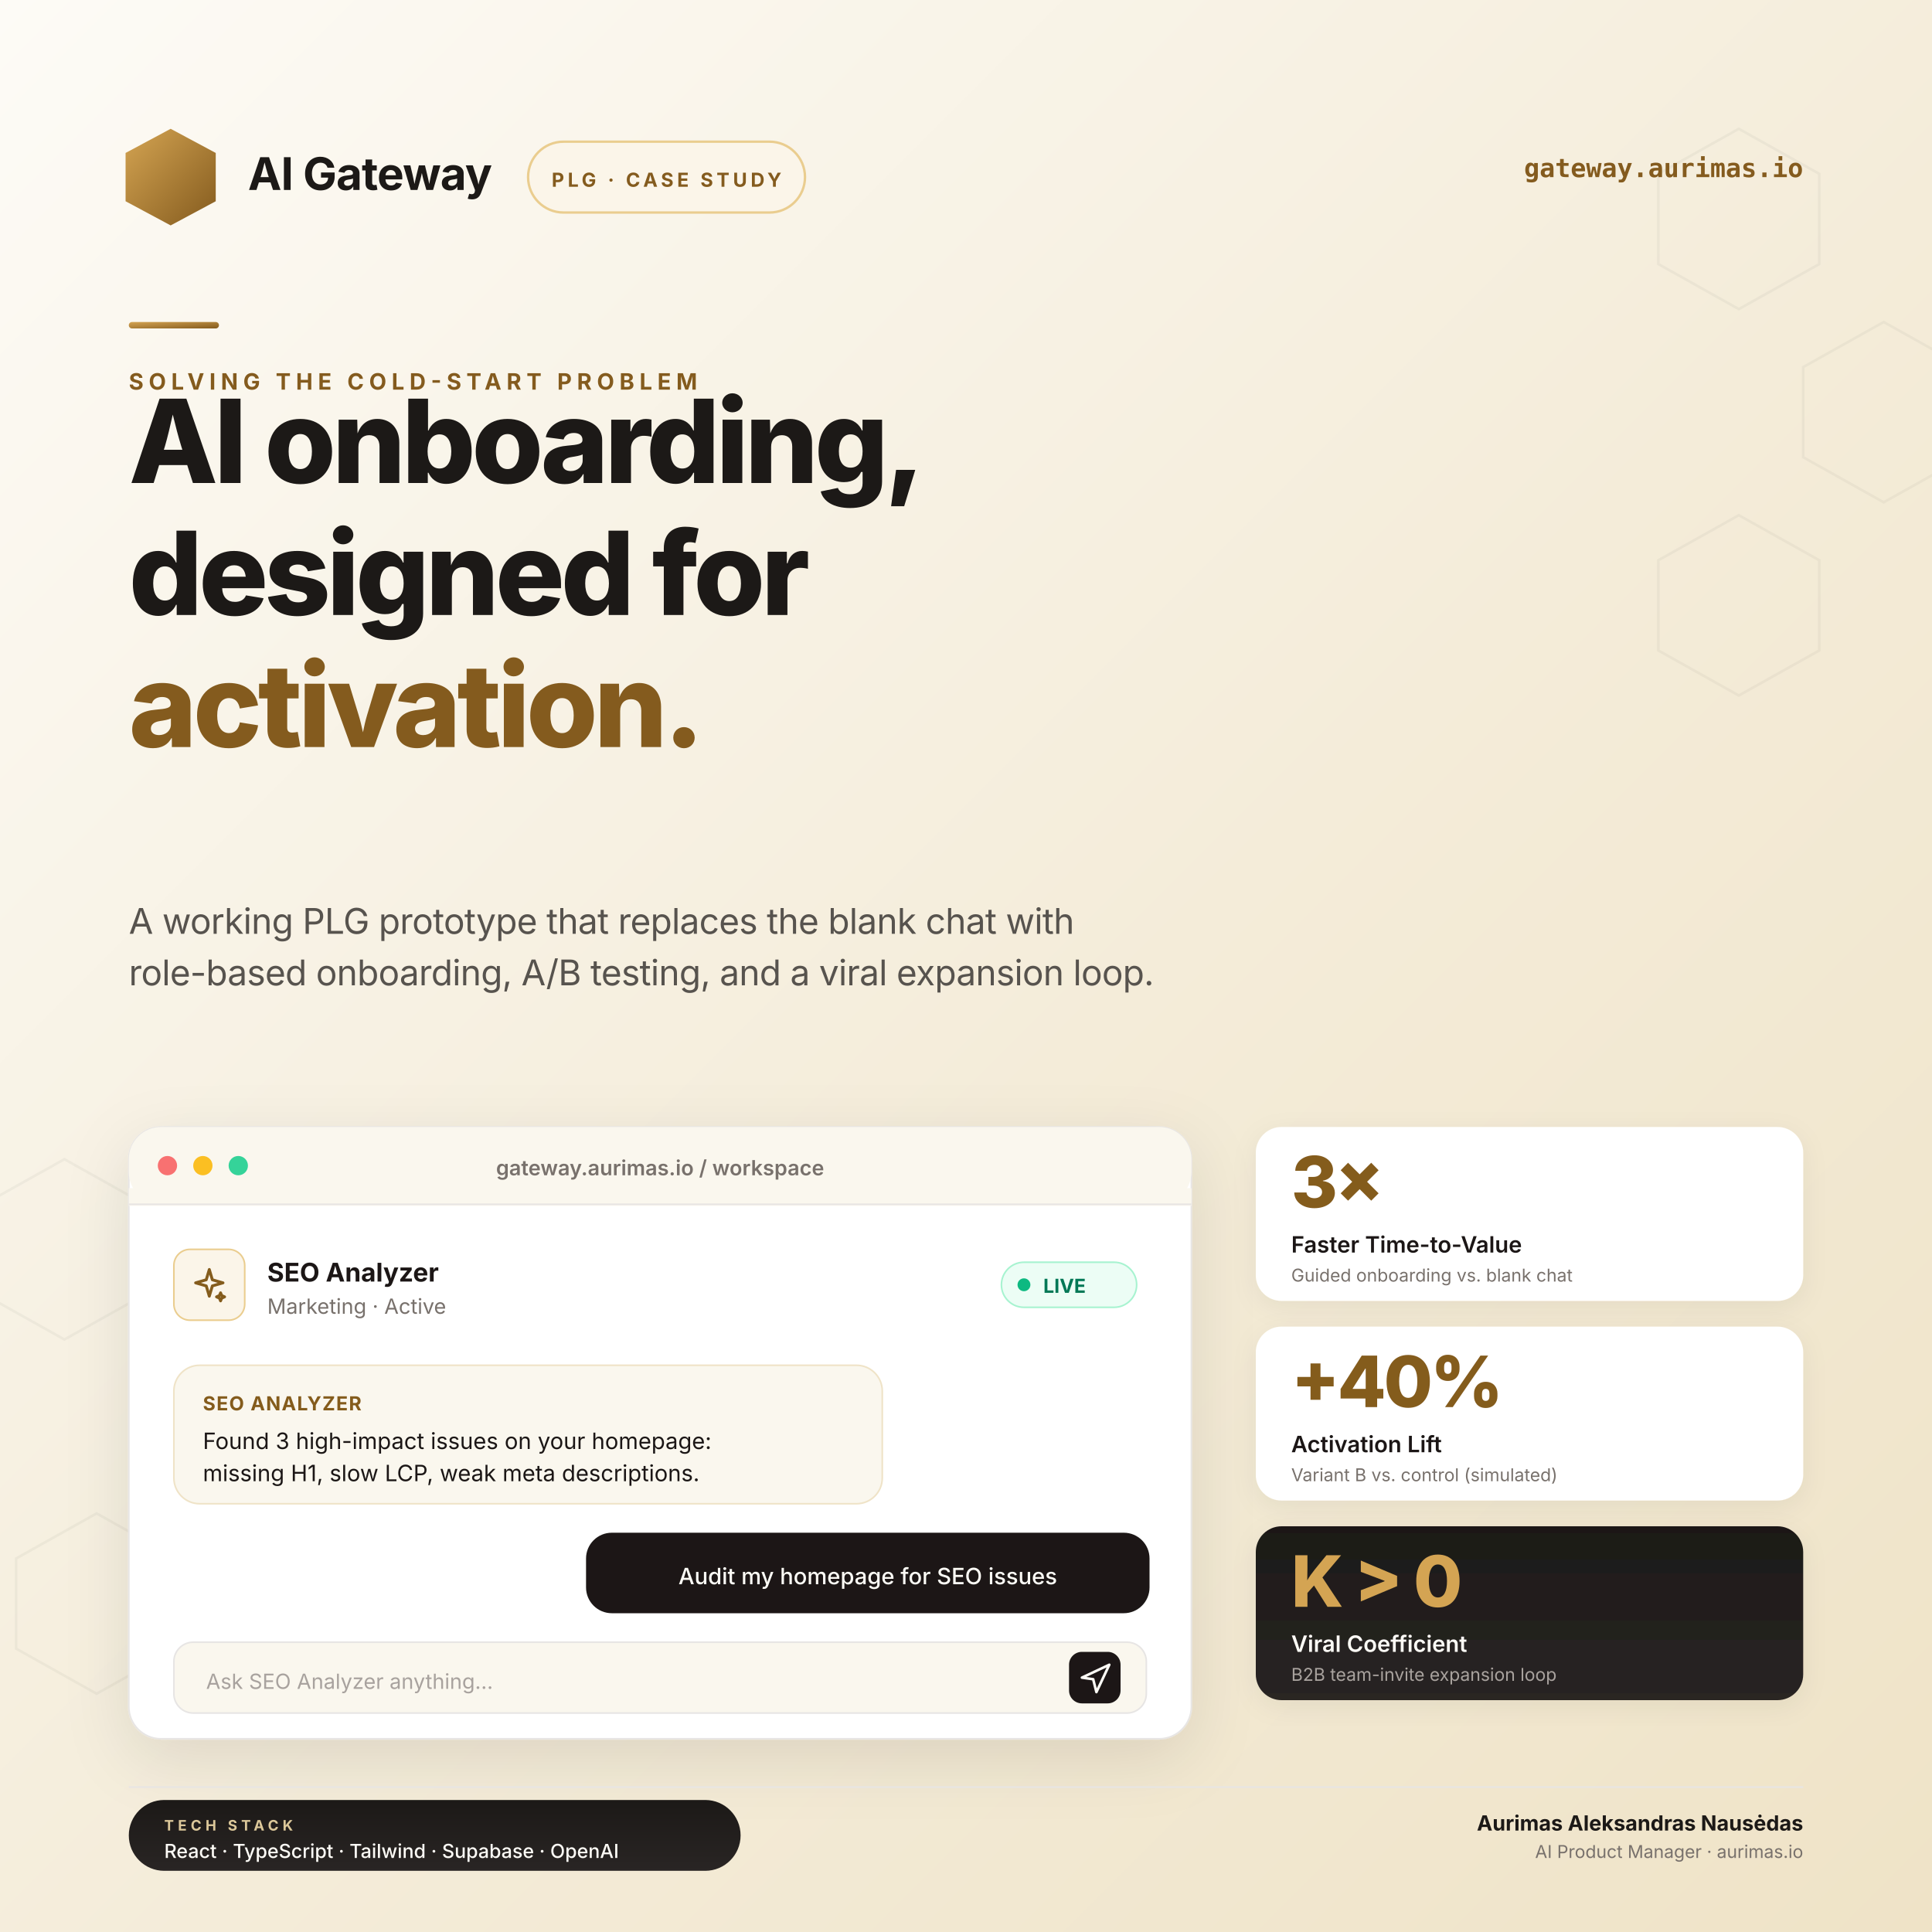
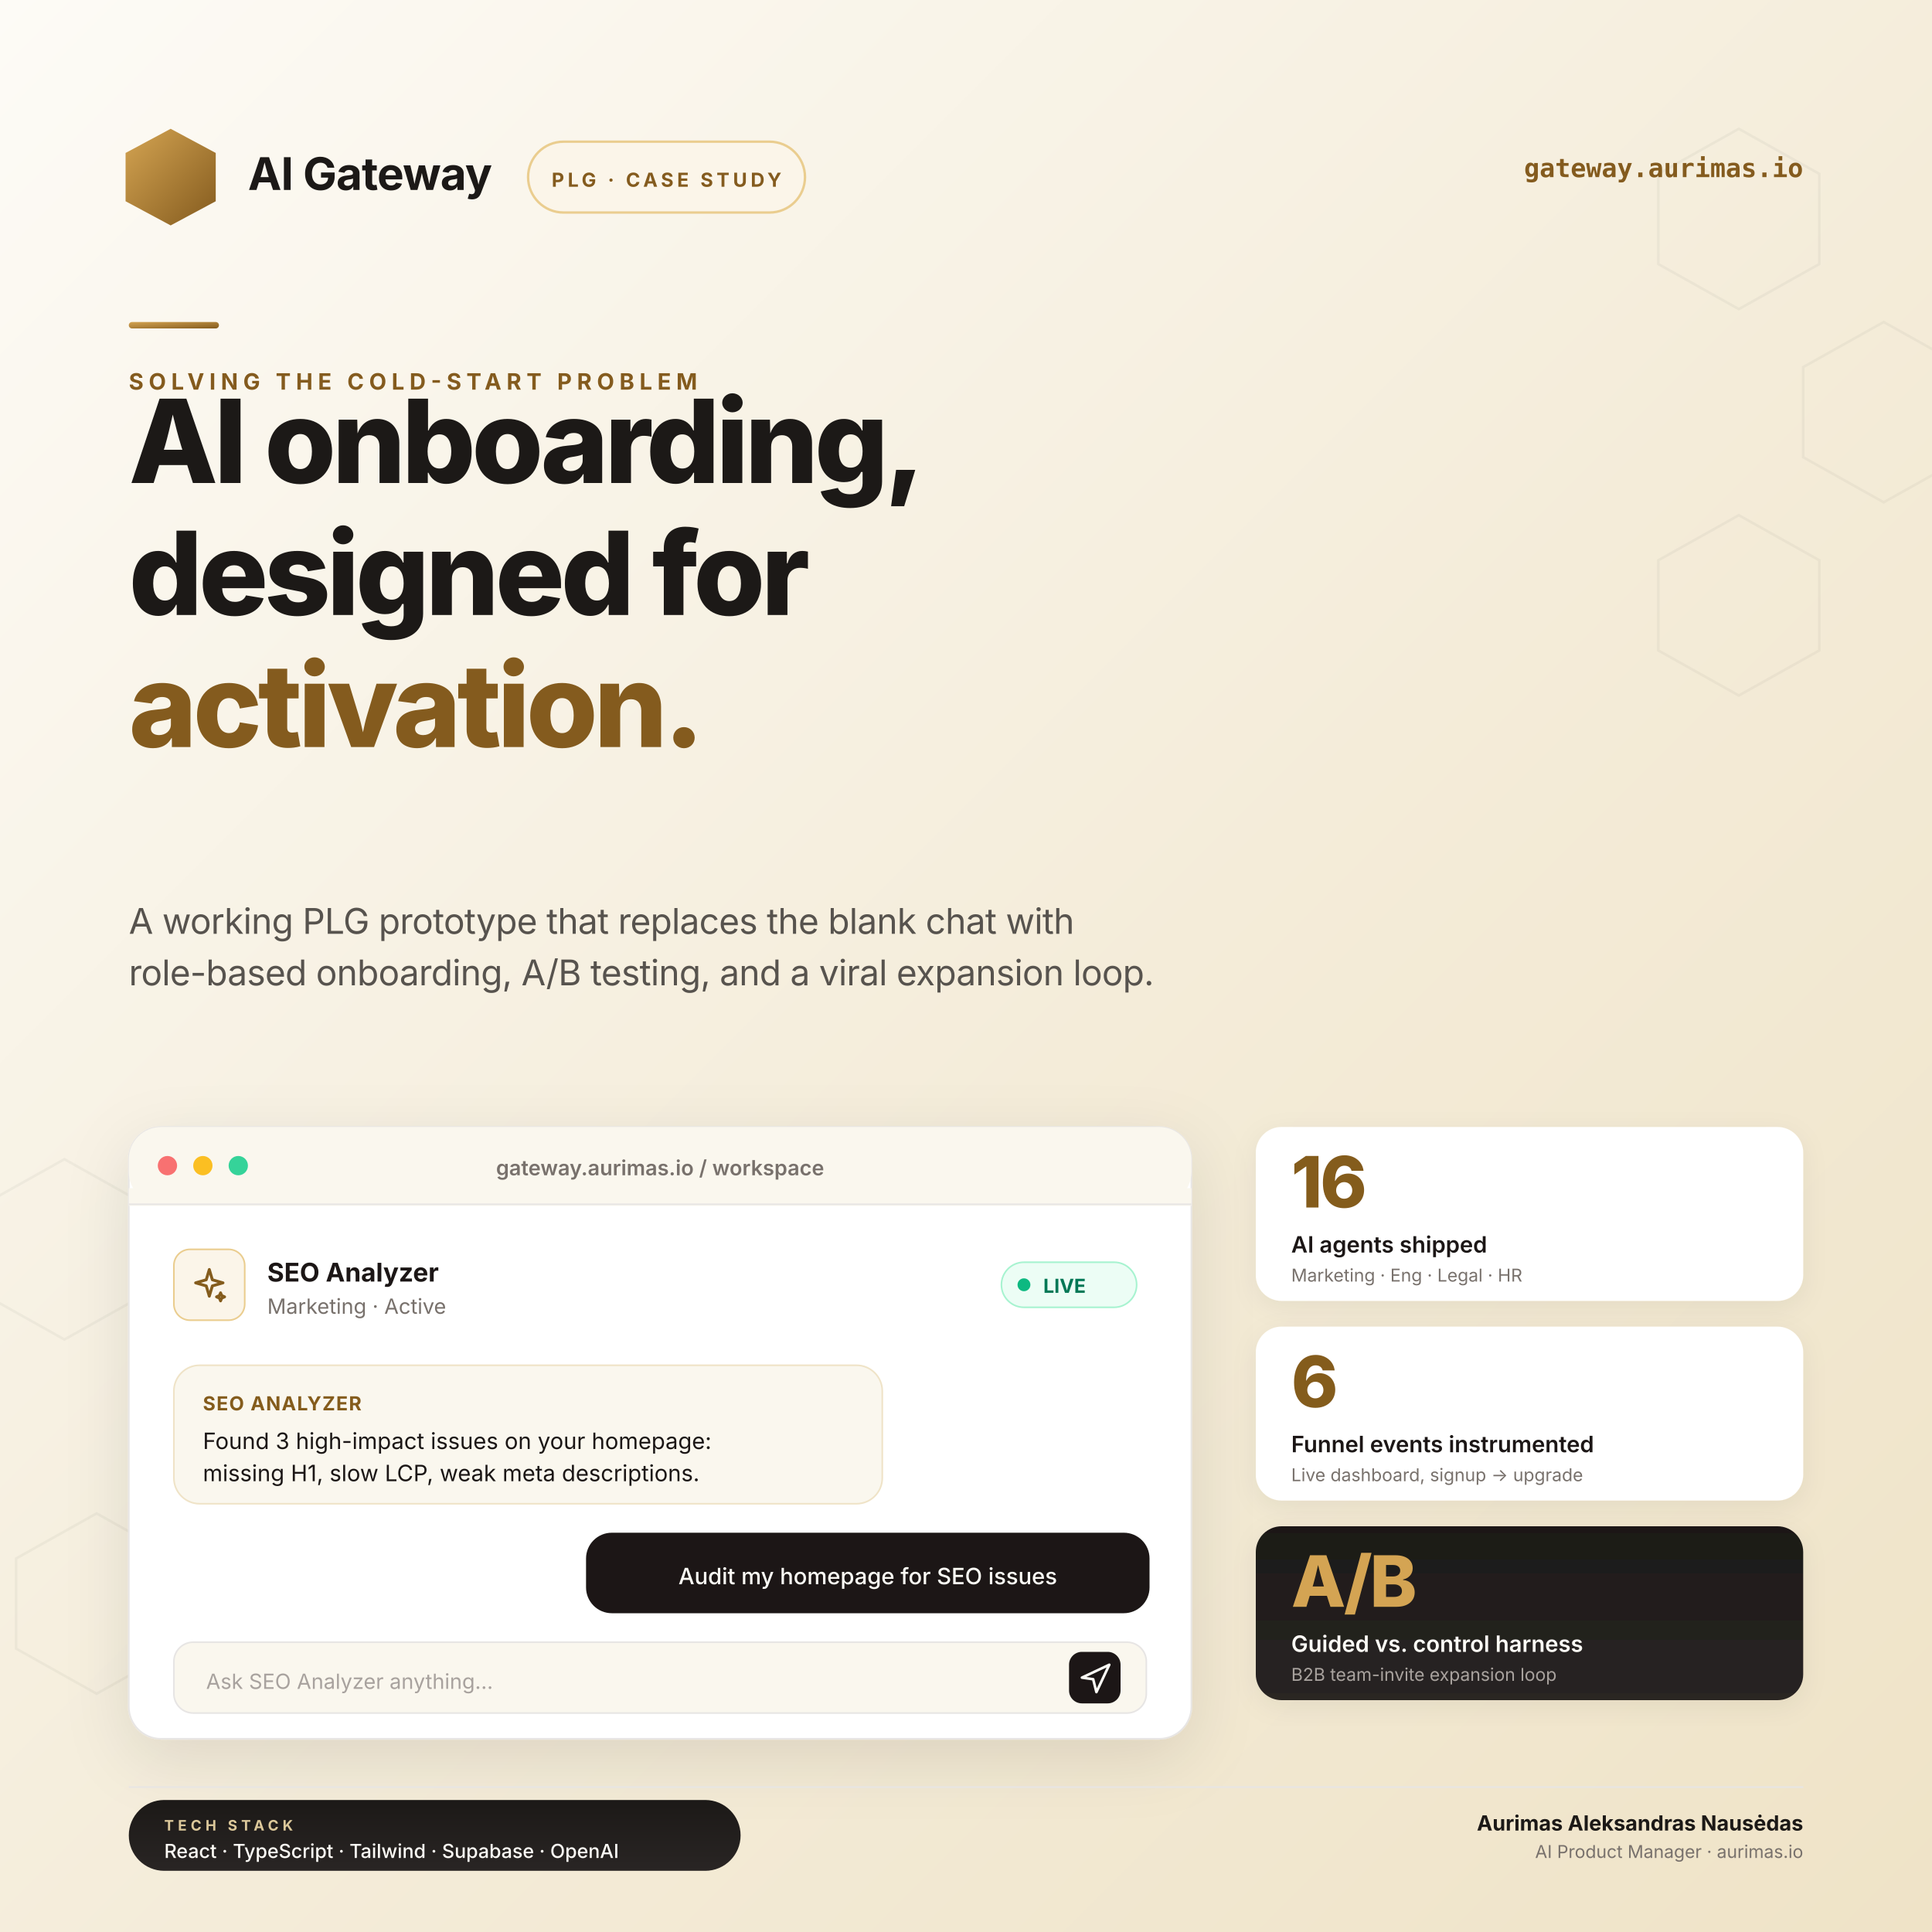
<svg xmlns="http://www.w3.org/2000/svg" width="1200" height="1200" viewBox="0 0 1200 1200" fill="none">
  <defs>
    <linearGradient id="bg" x1="0" y1="0" x2="1200" y2="1200" gradientUnits="userSpaceOnUse">
      <stop offset="0" stop-color="#FDFBF6" />
      <stop offset="0.55" stop-color="#F4ECD9" />
      <stop offset="1" stop-color="#EFE3C7" />
    </linearGradient>
    <linearGradient id="brass" x1="0" y1="0" x2="1" y2="1">
      <stop offset="0" stop-color="#D4A452" />
      <stop offset="1" stop-color="#845B1E" />
    </linearGradient>
    <linearGradient id="darkPanel" x1="0" y1="0" x2="0" y2="1">
      <stop offset="0" stop-color="#1C1917" />
      <stop offset="1" stop-color="#292524" />
    </linearGradient>
    <filter id="shadow" x="-15%" y="-15%" width="130%" height="130%">
      <feDropShadow dx="0" dy="12" stdDeviation="20" flood-color="#1C1917" flood-opacity="0.10" />
    </filter>
    <filter id="lightShadow" x="-15%" y="-15%" width="130%" height="130%">
      <feDropShadow dx="0" dy="4" stdDeviation="8" flood-color="#1C1917" flood-opacity="0.06" />
    </filter>
  </defs>
  <rect width="1200" height="1200" fill="url(#bg)" />
  <g opacity="0.045" stroke="#1C1917" stroke-width="1.6" fill="none">
    <polygon points="1080,80 1130,108 1130,164 1080,192 1030,164 1030,108" />
    <polygon points="1170,200 1220,228 1220,284 1170,312 1120,284 1120,228" />
    <polygon points="1080,320 1130,348 1130,404 1080,432 1030,404 1030,348" />
    <polygon points="60,940 110,968 110,1024 60,1052 10,1024 10,968" />
    <polygon points="160,820 210,848 210,904 160,932 110,904 110,848" />
    <polygon points="40,720 90,748 90,804 40,832 -10,804 -10,748" />
  </g>
  <g transform="translate(80, 80)">
    <polygon points="26,0 54,15 54,45 26,60 -2,45 -2,15" fill="url(#brass)" />
    <text x="74" y="38" font-family="Inter, -apple-system, BlinkMacSystemFont, sans-serif" font-size="28" font-weight="700" fill="#1C1917" letter-spacing="-0.4">AI Gateway</text>
    <g transform="translate(248, 8)">
      <rect x="0" y="0" width="172" height="44" rx="22" fill="#FBF5E9" stroke="#EACD8F" stroke-width="1.5" />
      <text x="86" y="28" font-family="Inter, sans-serif" font-size="12" font-weight="700" fill="#845B1E" text-anchor="middle" letter-spacing="2.2">PLG · CASE STUDY</text>
    </g>
  </g>
  <g transform="translate(1120, 110)">
    <text x="0" y="0" font-family="JetBrains Mono, ui-monospace, monospace" font-size="16" font-weight="600" fill="#845B1E" text-anchor="end">gateway.aurimas.io</text>
  </g>
  <g transform="translate(80, 200)">
    <rect x="0" y="0" width="56" height="4" rx="2" fill="url(#brass)" />
    <text x="0" y="42" font-family="Inter, sans-serif" font-size="14" font-weight="700" fill="#845B1E" letter-spacing="3.2">SOLVING THE COLD-START PROBLEM</text>
    <text x="0" y="100" font-family="Inter, sans-serif" font-size="72" font-weight="800" fill="#1C1917" letter-spacing="-2.5">
      <tspan x="0" dy="0">AI onboarding,</tspan>
      <tspan x="0" dy="82">designed for</tspan>
      <tspan x="0" dy="82" fill="#845B1E">activation.</tspan>
    </text>
    <text x="0" y="380" font-family="Inter, sans-serif" font-size="22" font-weight="400" fill="#57534E" letter-spacing="-0.3">
      <tspan x="0" dy="0">A working PLG prototype that replaces the blank chat with</tspan>
      <tspan x="0" dy="32">role-based onboarding, A/B testing, and a viral expansion loop.</tspan>
    </text>
  </g>
  <g transform="translate(80, 700)" filter="url(#shadow)">
    <rect x="0" y="0" width="660" height="380" rx="20" fill="#FFFFFF" stroke="#E7E5E4" stroke-width="1" />
    <rect x="0" y="0" width="660" height="48" rx="20" fill="#FAF7EE" />
    <rect x="0" y="38" width="660" height="11" fill="#FAF7EE" />
    <circle cx="24" cy="24" r="6" fill="#F87171" />
    <circle cx="46" cy="24" r="6" fill="#FBBF24" />
    <circle cx="68" cy="24" r="6" fill="#34D399" />
    <text x="330" y="30" font-family="Inter, sans-serif" font-size="13" font-weight="600" fill="#78716C" text-anchor="middle">gateway.aurimas.io / workspace</text>
    <line x1="0" y1="48" x2="660" y2="48" stroke="#E7E5E4" stroke-width="1" />
    <g transform="translate(28, 76)">
      <rect x="0" y="0" width="44" height="44" rx="10" fill="#FBF5E9" stroke="#EACD8F" stroke-width="1" />
      <g transform="translate(10, 10)" stroke="#845B1E" stroke-width="1.8" fill="none" stroke-linecap="round" stroke-linejoin="round">
        <path d="M12 2.5L13.9 8.9L20.5 10.8L13.9 12.7L12 19.1L10.1 12.7L3.5 10.8L10.1 8.9L12 2.5Z" />
        <path d="M19 17L19.7 18.7L21.5 19.5L19.7 20.3L19 22L18.3 20.3L16.5 19.5L18.3 18.7L19 17Z" />
      </g>
      <text x="58" y="20" font-family="Inter, sans-serif" font-size="16" font-weight="700" fill="#1C1917">SEO Analyzer</text>
      <text x="58" y="40" font-family="Inter, sans-serif" font-size="13" font-weight="400" fill="#78716C">Marketing · Active</text>
      <g transform="translate(514, 8)">
        <rect x="0" y="0" width="84" height="28" rx="14" fill="#ECFDF5" stroke="#A7F3D0" stroke-width="1" />
        <circle cx="14" cy="14" r="4" fill="#10B981" />
        <text x="26" y="19" font-family="Inter, sans-serif" font-size="12" font-weight="700" fill="#047857">LIVE</text>
      </g>
    </g>
    <g transform="translate(28, 148)">
      <rect x="0" y="0" width="440" height="86" rx="16" fill="#FAF7EE" stroke="#EFE3C7" stroke-width="1" />
      <text x="18" y="28" font-family="Inter, sans-serif" font-size="12" font-weight="700" fill="#845B1E" letter-spacing="0.6">SEO ANALYZER</text>
      <text x="18" y="52" font-family="Inter, sans-serif" font-size="14" font-weight="400" fill="#1C1917">
        <tspan x="18" dy="0">Found 3 high-impact issues on your homepage:</tspan>
        <tspan x="18" dy="20">missing H1, slow LCP, weak meta descriptions.</tspan>
      </text>
    </g>
    <g transform="translate(284, 252)">
      <rect x="0" y="0" width="350" height="50" rx="16" fill="#1C1917" />
      <text x="175" y="32" font-family="Inter, sans-serif" font-size="14" font-weight="500" fill="#FDFBF6" text-anchor="middle">Audit my homepage for SEO issues</text>
    </g>
    <g transform="translate(28, 320)">
      <rect x="0" y="0" width="604" height="44" rx="12" fill="#FAF7EE" stroke="#E7E5E4" stroke-width="1" />
      <text x="20" y="29" font-family="Inter, sans-serif" font-size="13" font-weight="400" fill="#A8A29E">Ask SEO Analyzer anything…</text>
      <rect x="556" y="6" width="32" height="32" rx="8" fill="#1C1917" />
      <g transform="translate(564, 14)" stroke="#FDFBF6" stroke-width="1.6" fill="none" stroke-linecap="round" stroke-linejoin="round">
        <path d="M0 8L17 0L9 17L7 9L0 8Z" />
      </g>
    </g>
  </g>
  <g transform="translate(780, 700)">
    <g filter="url(#lightShadow)">
      <rect x="0" y="0" width="340" height="108" rx="16" fill="#FFFFFF" />
-       <text x="22" y="50" font-family="Inter, sans-serif" font-size="44" font-weight="800" fill="#845B1E" letter-spacing="-1.5">3×</text>
-       <text x="22" y="78" font-family="Inter, sans-serif" font-size="14" font-weight="600" fill="#1C1917">Faster Time-to-Value</text>
-       <text x="22" y="96" font-family="Inter, sans-serif" font-size="11" font-weight="400" fill="#78716C">Guided onboarding vs. blank chat</text>
+       <text x="22" y="50" font-family="Inter, sans-serif" font-size="44" font-weight="800" fill="#845B1E" letter-spacing="-1.5">16</text>
+       <text x="22" y="78" font-family="Inter, sans-serif" font-size="14" font-weight="600" fill="#1C1917">AI agents shipped</text>
+       <text x="22" y="96" font-family="Inter, sans-serif" font-size="11" font-weight="400" fill="#78716C">Marketing · Eng · Legal · HR</text>
    </g>
    <g transform="translate(0, 124)" filter="url(#lightShadow)">
      <rect x="0" y="0" width="340" height="108" rx="16" fill="#FFFFFF" />
-       <text x="22" y="50" font-family="Inter, sans-serif" font-size="44" font-weight="800" fill="#845B1E" letter-spacing="-1.5">+40%</text>
-       <text x="22" y="78" font-family="Inter, sans-serif" font-size="14" font-weight="600" fill="#1C1917">Activation Lift</text>
-       <text x="22" y="96" font-family="Inter, sans-serif" font-size="11" font-weight="400" fill="#78716C">Variant B vs. control (simulated)</text>
+       <text x="22" y="50" font-family="Inter, sans-serif" font-size="44" font-weight="800" fill="#845B1E" letter-spacing="-1.5">6</text>
+       <text x="22" y="78" font-family="Inter, sans-serif" font-size="14" font-weight="600" fill="#1C1917">Funnel events instrumented</text>
+       <text x="22" y="96" font-family="Inter, sans-serif" font-size="11" font-weight="400" fill="#78716C">Live dashboard, signup → upgrade</text>
    </g>
    <g transform="translate(0, 248)" filter="url(#lightShadow)">
      <rect x="0" y="0" width="340" height="108" rx="16" fill="url(#darkPanel)" />
-       <text x="22" y="50" font-family="Inter, sans-serif" font-size="44" font-weight="800" fill="#D4A452" letter-spacing="-1.5">K &gt; 0</text>
-       <text x="22" y="78" font-family="Inter, sans-serif" font-size="14" font-weight="600" fill="#FDFBF6">Viral Coefficient</text>
+       <text x="22" y="50" font-family="Inter, sans-serif" font-size="44" font-weight="800" fill="#D4A452" letter-spacing="-1.5">A/B</text>
+       <text x="22" y="78" font-family="Inter, sans-serif" font-size="14" font-weight="600" fill="#FDFBF6">Guided vs. control harness</text>
      <text x="22" y="96" font-family="Inter, sans-serif" font-size="11" font-weight="400" fill="#A8A29E">B2B team-invite expansion loop</text>
    </g>
  </g>
  <g transform="translate(80, 1110)">
    <line x1="0" y1="0" x2="1040" y2="0" stroke="#E7E5E4" stroke-width="1" />
    <g transform="translate(0, 30)">
      <rect x="0" y="-22" width="380" height="44" rx="22" fill="url(#darkPanel)" />
      <text x="22" y="-3" font-family="Inter, sans-serif" font-size="9" font-weight="700" fill="#DCC89A" letter-spacing="2.5">TECH STACK</text>
      <text x="22" y="14" font-family="Inter, sans-serif" font-size="12" font-weight="500" fill="#FDFBF6">React · TypeScript · Tailwind · Supabase · OpenAI</text>
    </g>
    <g transform="translate(1040, 30)">
      <text x="0" y="-3" font-family="Inter, sans-serif" font-size="13" font-weight="700" fill="#1C1917" text-anchor="end">Aurimas Aleksandras Nausėdas</text>
      <text x="0" y="14" font-family="Inter, sans-serif" font-size="11" font-weight="400" fill="#78716C" text-anchor="end">AI Product Manager · aurimas.io</text>
    </g>
  </g>
</svg>
